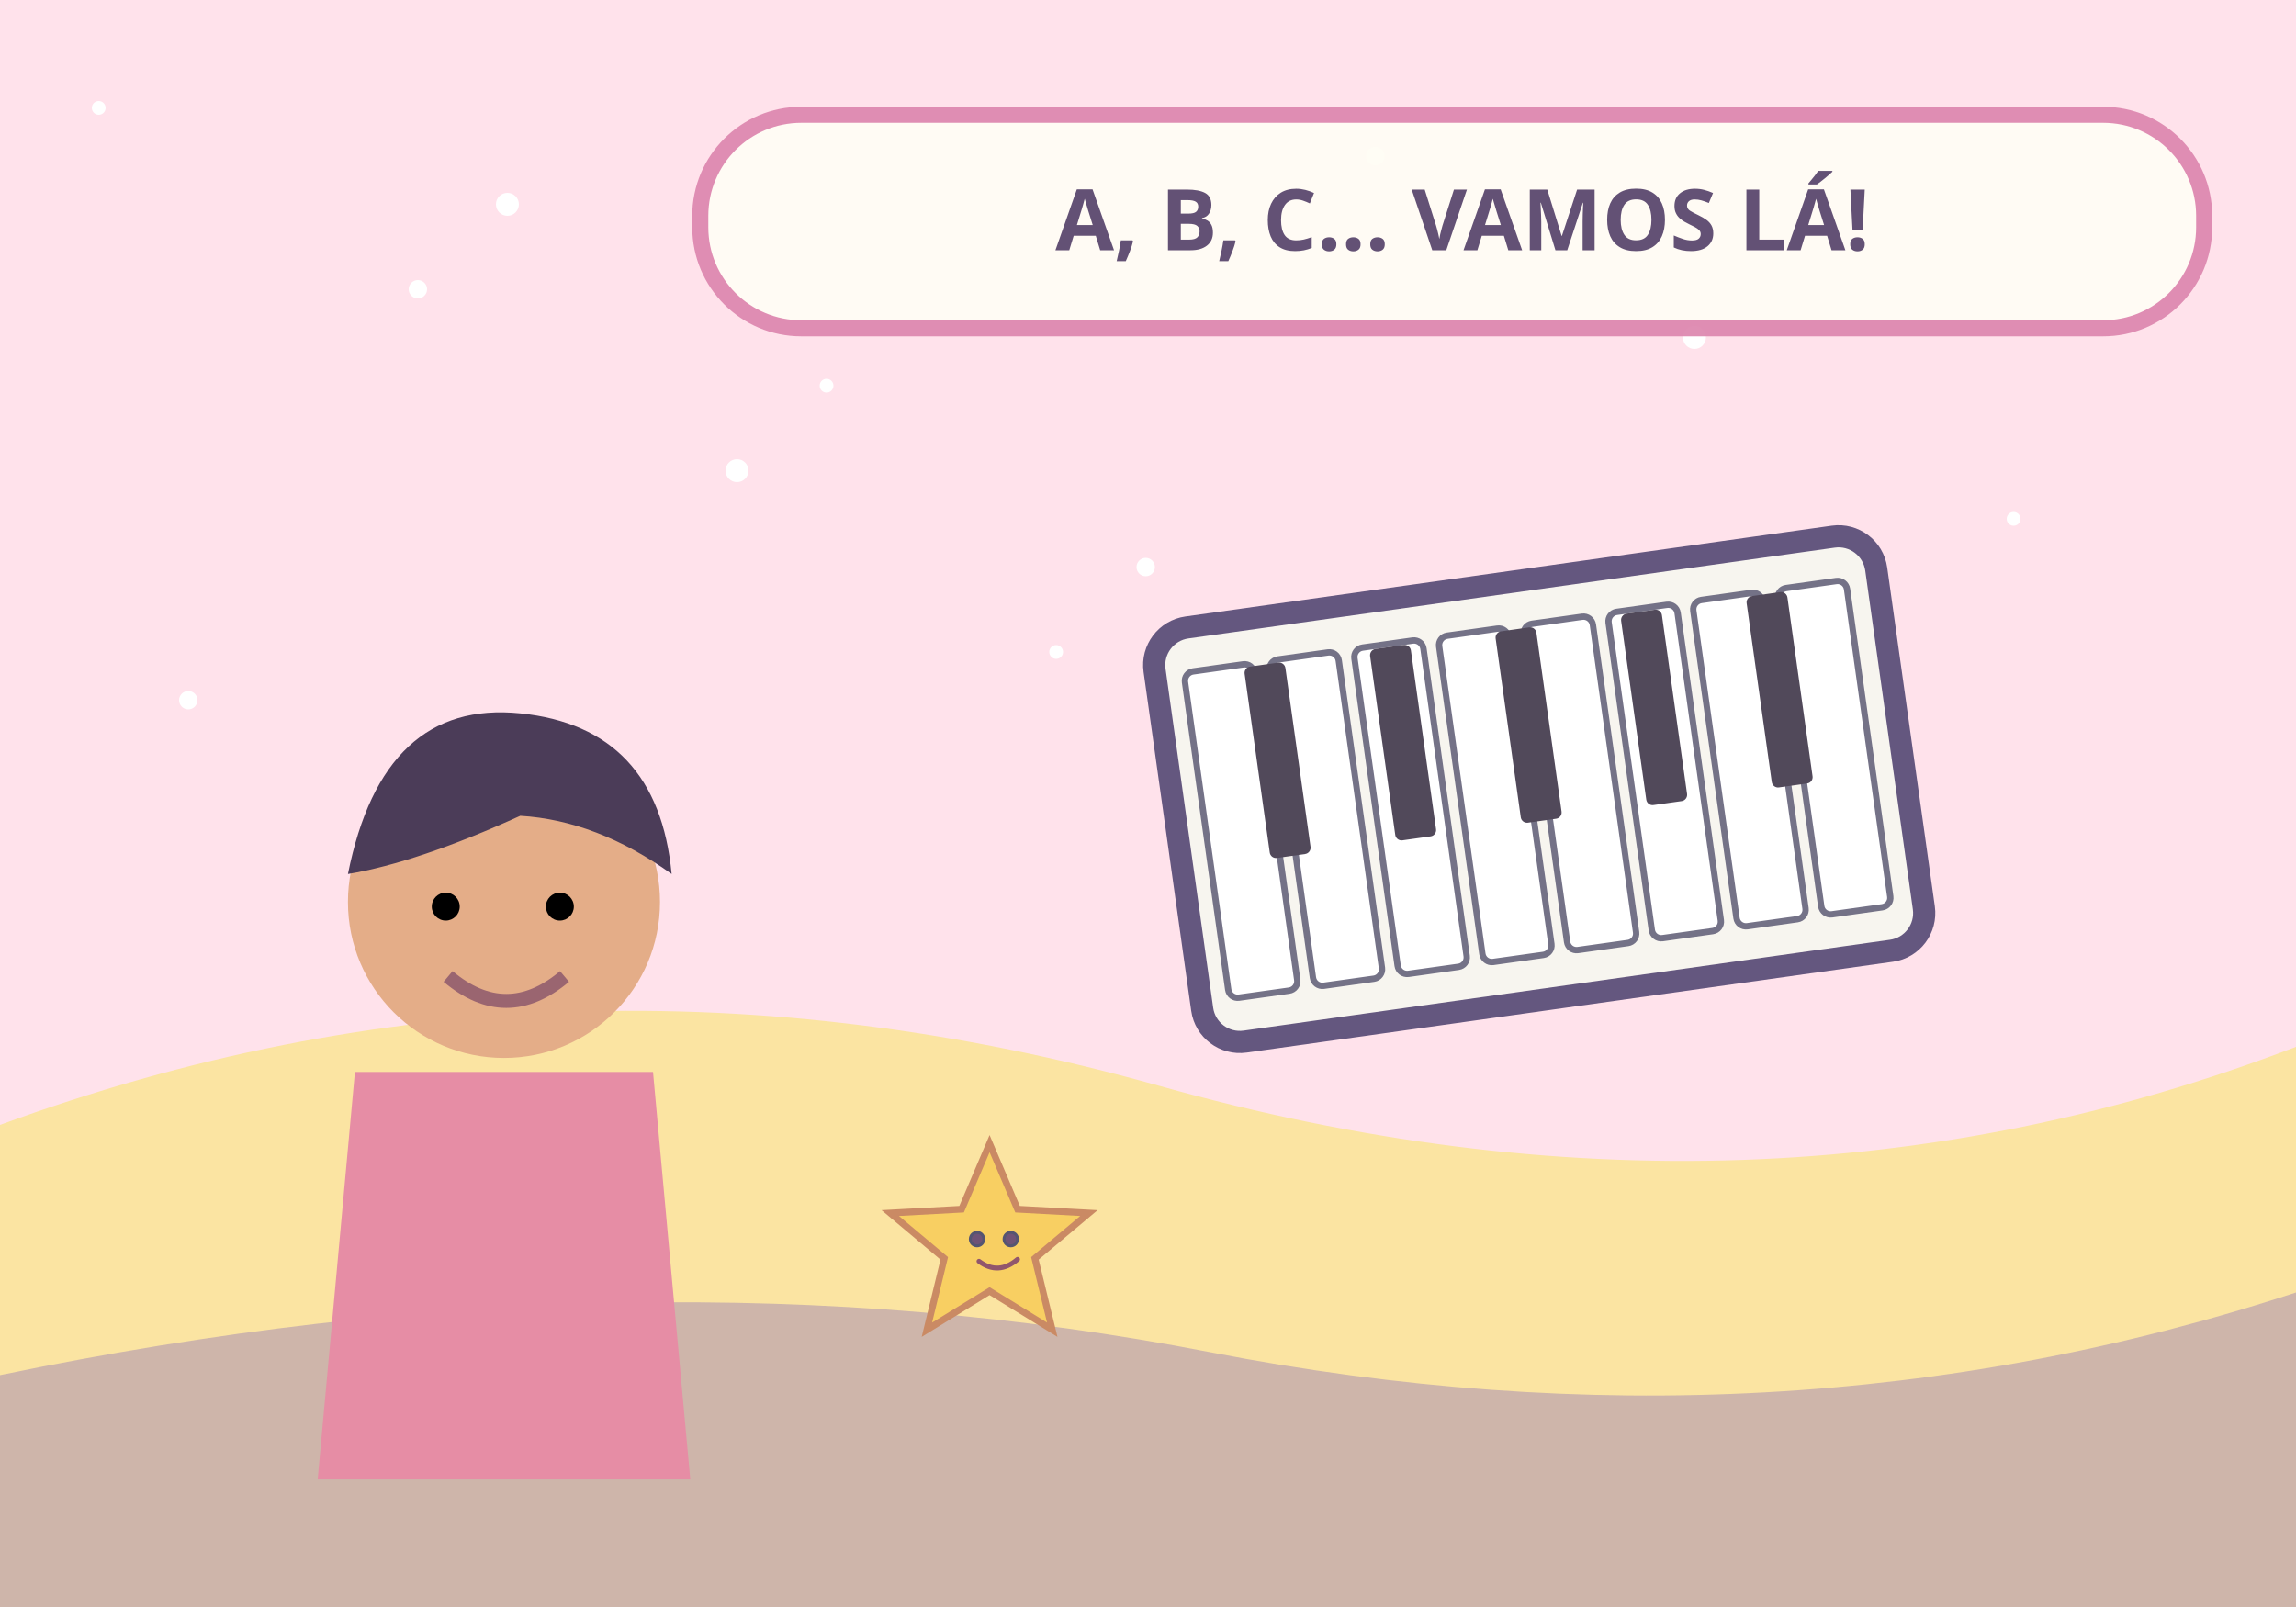
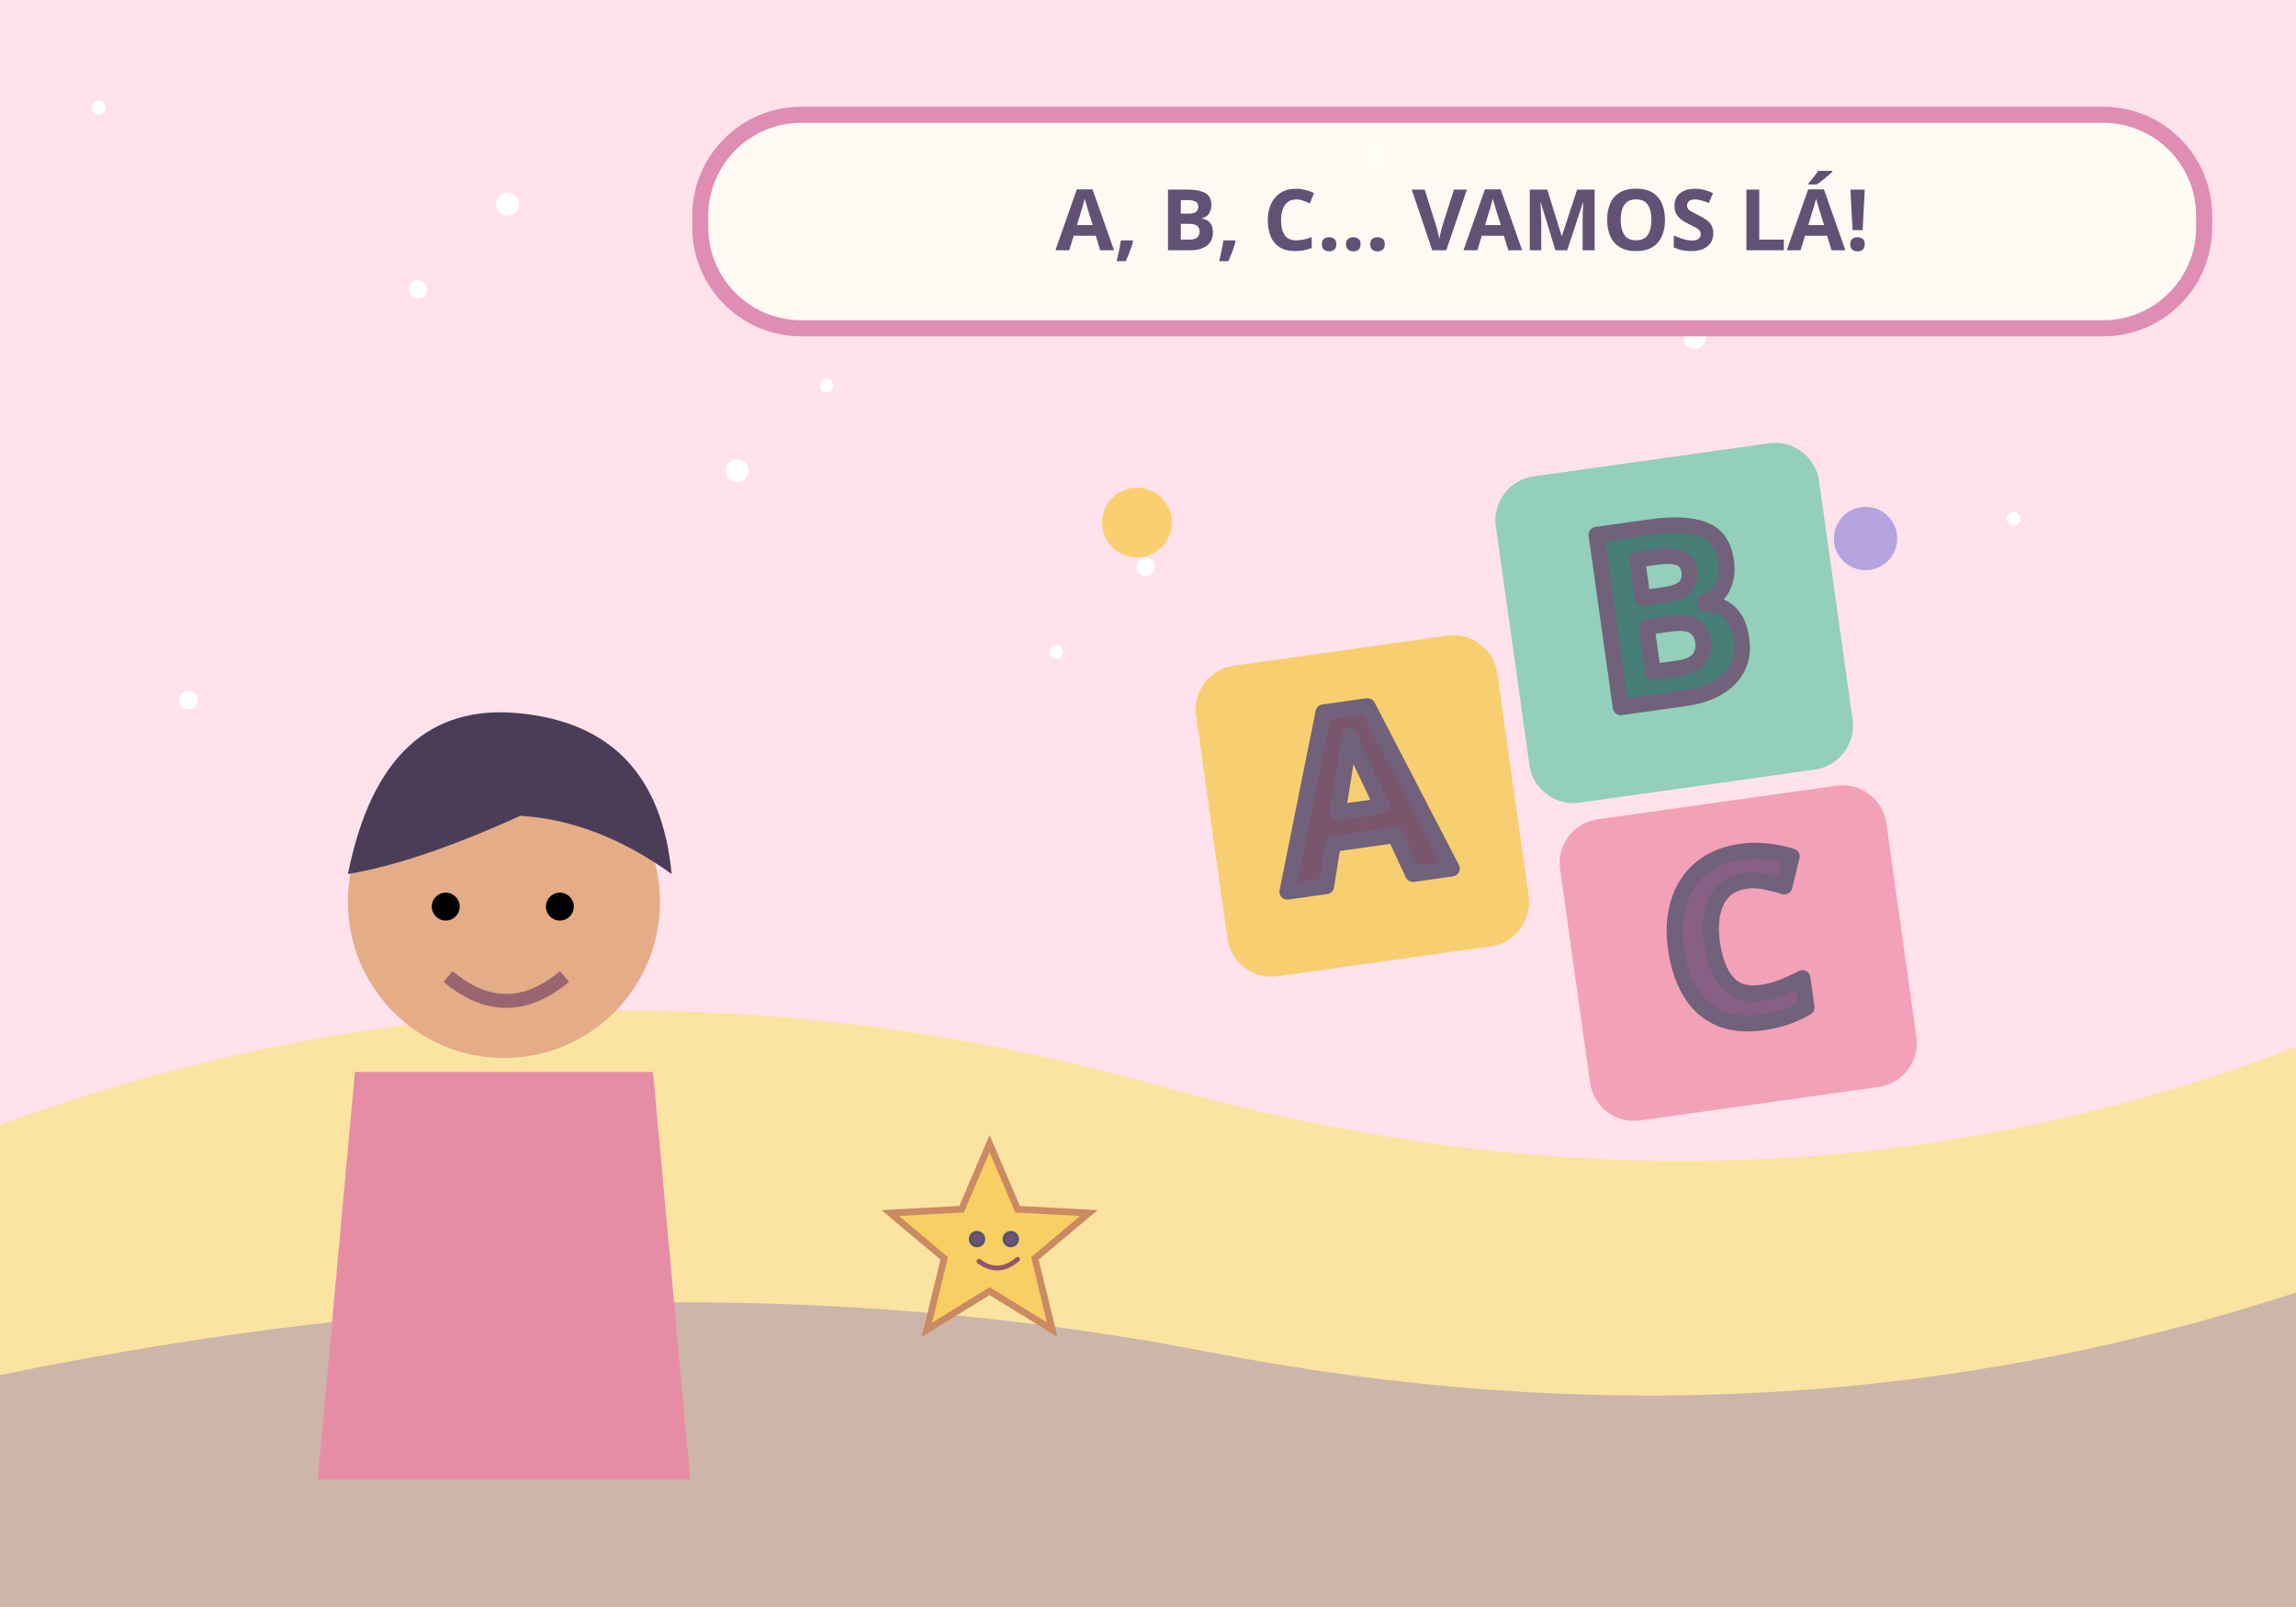
<svg xmlns="http://www.w3.org/2000/svg" width="1000" height="700" viewBox="0 0 1000 700" role="img" aria-label="{{nome}} e a Aventura do ABC">
  <defs>
    <symbol id="kid" viewBox="0 0 210 340">
      <circle cx="105" cy="92" r="67" fill="#e4ad88" />
      <path d="M41 165h128l16 175H25Z" fill="#e68da5" />
      <path d="M38 80Q53 5 112 11t65 69q-32-23-65-25Q68 75 38 80Z" fill="#4b3c58" />
      <circle cx="80" cy="94" r="6" />
      <circle cx="129" cy="94" r="6" />
      <path d="M81 124q25 21 50 0" stroke="#9a6570" stroke-width="6" fill="none" />
    </symbol>
  </defs>
  <rect width="1000" height="700" fill="#ffe2eb" />
  <path d="M0 490Q245 400 505 473T1000 456V700H0Z" fill="#fbe4a2" />
  <path d="M0 599Q280 541 527 589T1000 563V700H0Z" fill="#8368b9" opacity=".38" />
  <circle cx="43" cy="47" r="3" fill="#fff" stroke="none" stroke-width="0" />
  <circle cx="182" cy="126" r="4" fill="#fff" stroke="none" stroke-width="0" />
  <circle cx="321" cy="205" r="5" fill="#fff" stroke="none" stroke-width="0" />
  <circle cx="460" cy="284" r="3" fill="#fff" stroke="none" stroke-width="0" />
  <circle cx="599" cy="68" r="4" fill="#fff" stroke="none" stroke-width="0" />
  <circle cx="738" cy="147" r="5" fill="#fff" stroke="none" stroke-width="0" />
  <circle cx="877" cy="226" r="3" fill="#fff" stroke="none" stroke-width="0" />
  <circle cx="82" cy="305" r="4" fill="#fff" stroke="none" stroke-width="0" />
  <circle cx="221" cy="89" r="5" fill="#fff" stroke="none" stroke-width="0" />
  <circle cx="360" cy="168" r="3" fill="#fff" stroke="none" stroke-width="0" />
  <circle cx="499" cy="247" r="4" fill="#fff" stroke="none" stroke-width="0" />
  <rect x="305" y="50" width="655" height="93" rx="44" fill="#fffdf4" opacity=".94" stroke="#dd88af" stroke-width="7" />
  <text x="637" y="109" font-family="system-ui,sans-serif" font-size="37" font-weight="900" fill="#635175" text-anchor="middle">A, B, C... VAMOS LÁ!</text>
-   <g data-motif="letters" transform="translate(670 341) rotate(-8) scale(1.38)">
-     <rect x="-115" y="-64" width="230" height="132" rx="12" fill="#f7f5ef" stroke="#64577f" stroke-width="7" />
-     <rect x="-106" y="-50" width="22" height="104" rx="3" fill="#fff" stroke="#747287" stroke-width="2" />
-     <rect x="-79" y="-50" width="22" height="104" rx="3" fill="#fff" stroke="#747287" stroke-width="2" />
-     <rect x="-52" y="-50" width="22" height="104" rx="3" fill="#fff" stroke="#747287" stroke-width="2" />
-     <rect x="-25" y="-50" width="22" height="104" rx="3" fill="#fff" stroke="#747287" stroke-width="2" />
-     <rect x="2" y="-50" width="22" height="104" rx="3" fill="#fff" stroke="#747287" stroke-width="2" />
-     <rect x="29" y="-50" width="22" height="104" rx="3" fill="#fff" stroke="#747287" stroke-width="2" />
-     <rect x="56" y="-50" width="22" height="104" rx="3" fill="#fff" stroke="#747287" stroke-width="2" />
-     <rect x="83" y="-50" width="22" height="104" rx="3" fill="#fff" stroke="#747287" stroke-width="2" />
-     <rect x="-87" y="-49" width="13" height="61" rx="2" fill="#51495a" stroke="none" stroke-width="0" />
-     <rect x="-47" y="-49" width="13" height="61" rx="2" fill="#51495a" stroke="none" stroke-width="0" />
-     <rect x="-7" y="-49" width="13" height="61" rx="2" fill="#51495a" stroke="none" stroke-width="0" />
-     <rect x="33" y="-49" width="13" height="61" rx="2" fill="#51495a" stroke="none" stroke-width="0" />
-     <rect x="73" y="-49" width="13" height="61" rx="2" fill="#51495a" stroke="none" stroke-width="0" />
+   <g data-motif="abc_blocks" transform="translate(670 341) rotate(-8) scale(1.38)">
+     <g stroke="#71617b" stroke-width="5" stroke-linejoin="round">
+       <rect x="-104" y="-50" width="96" height="99" rx="14" fill="#f8cf70" stroke="none" stroke-width="0" />
+       <rect x="-2" y="-96" width="103" height="104" rx="14" fill="#93cfba" stroke="none" stroke-width="0" />
+       <rect x="3" y="14" width="104" height="96" rx="14" fill="#f2a1b8" stroke="none" stroke-width="0" />
+       <text x="-57" y="23" font-family="system-ui,sans-serif" font-size="76" font-weight="900" fill="#79566e" text-anchor="middle">A</text>
+       <text x="48" y="-20" font-family="system-ui,sans-serif" font-size="77" font-weight="900" fill="#477e78" text-anchor="middle">B</text>
+       <text x="55" y="84" font-family="system-ui,sans-serif" font-size="74" font-weight="900" fill="#885f85" text-anchor="middle">C</text>
+     </g>
+     <circle cx="-114" cy="-99" r="11" fill="#facf70" stroke="none" stroke-width="0" />
+     <circle cx="113" cy="-62" r="10" fill="#b5a4df" stroke="none" stroke-width="0" />
  </g>
  <g transform="translate(431 541) scale(.42)">
    <path d="M0-102 29-34l74 4-56 47 18 74L0 51-65 91l18-74-56-47 74-4Z" fill="#f8cf62" stroke="#ca8a64" stroke-width="7" />
    <circle cx="-13" cy="-3" r="7" fill="#6f5376" stroke="#555571" stroke-width="3" />
    <circle cx="22" cy="-3" r="7" fill="#6f5376" stroke="#555571" stroke-width="3" />
    <path d="M-11 20q20 15 40-2" stroke="#91566c" stroke-width="5" fill="none" stroke-linecap="round" stroke-linejoin="round" />
  </g>
  <use href="#kid" x="113" y="299" width="213" height="346" />
</svg>
